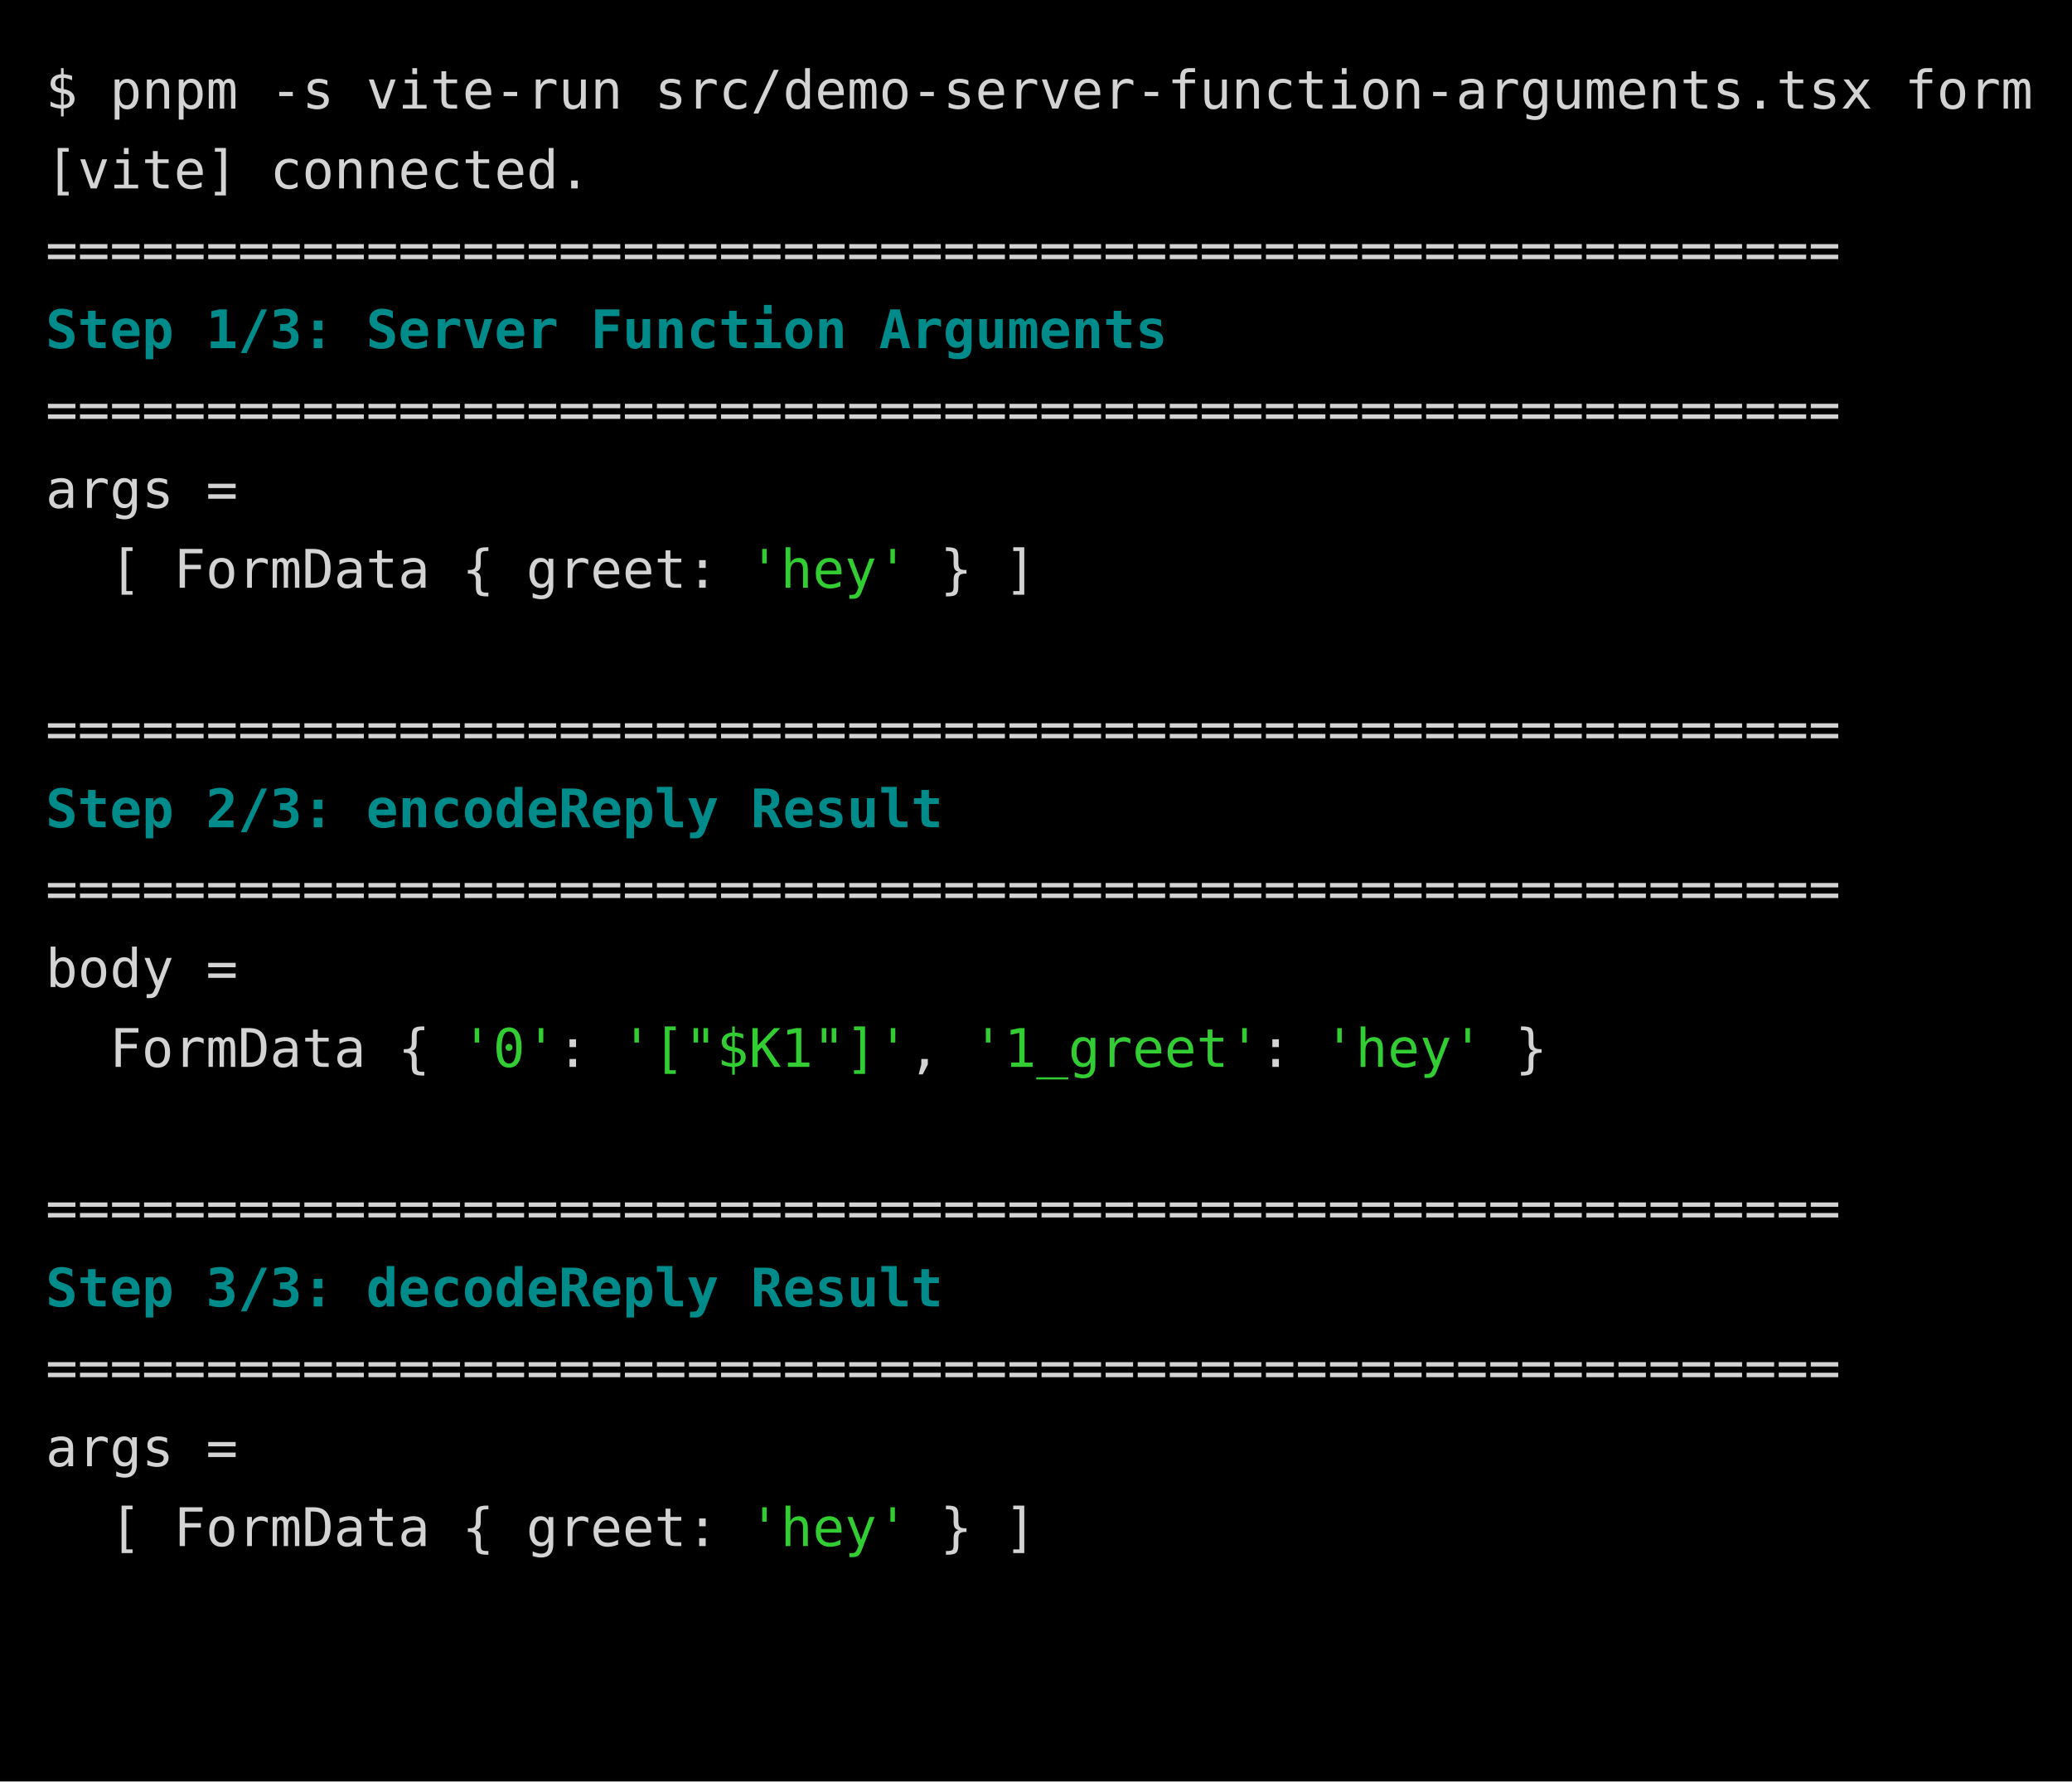
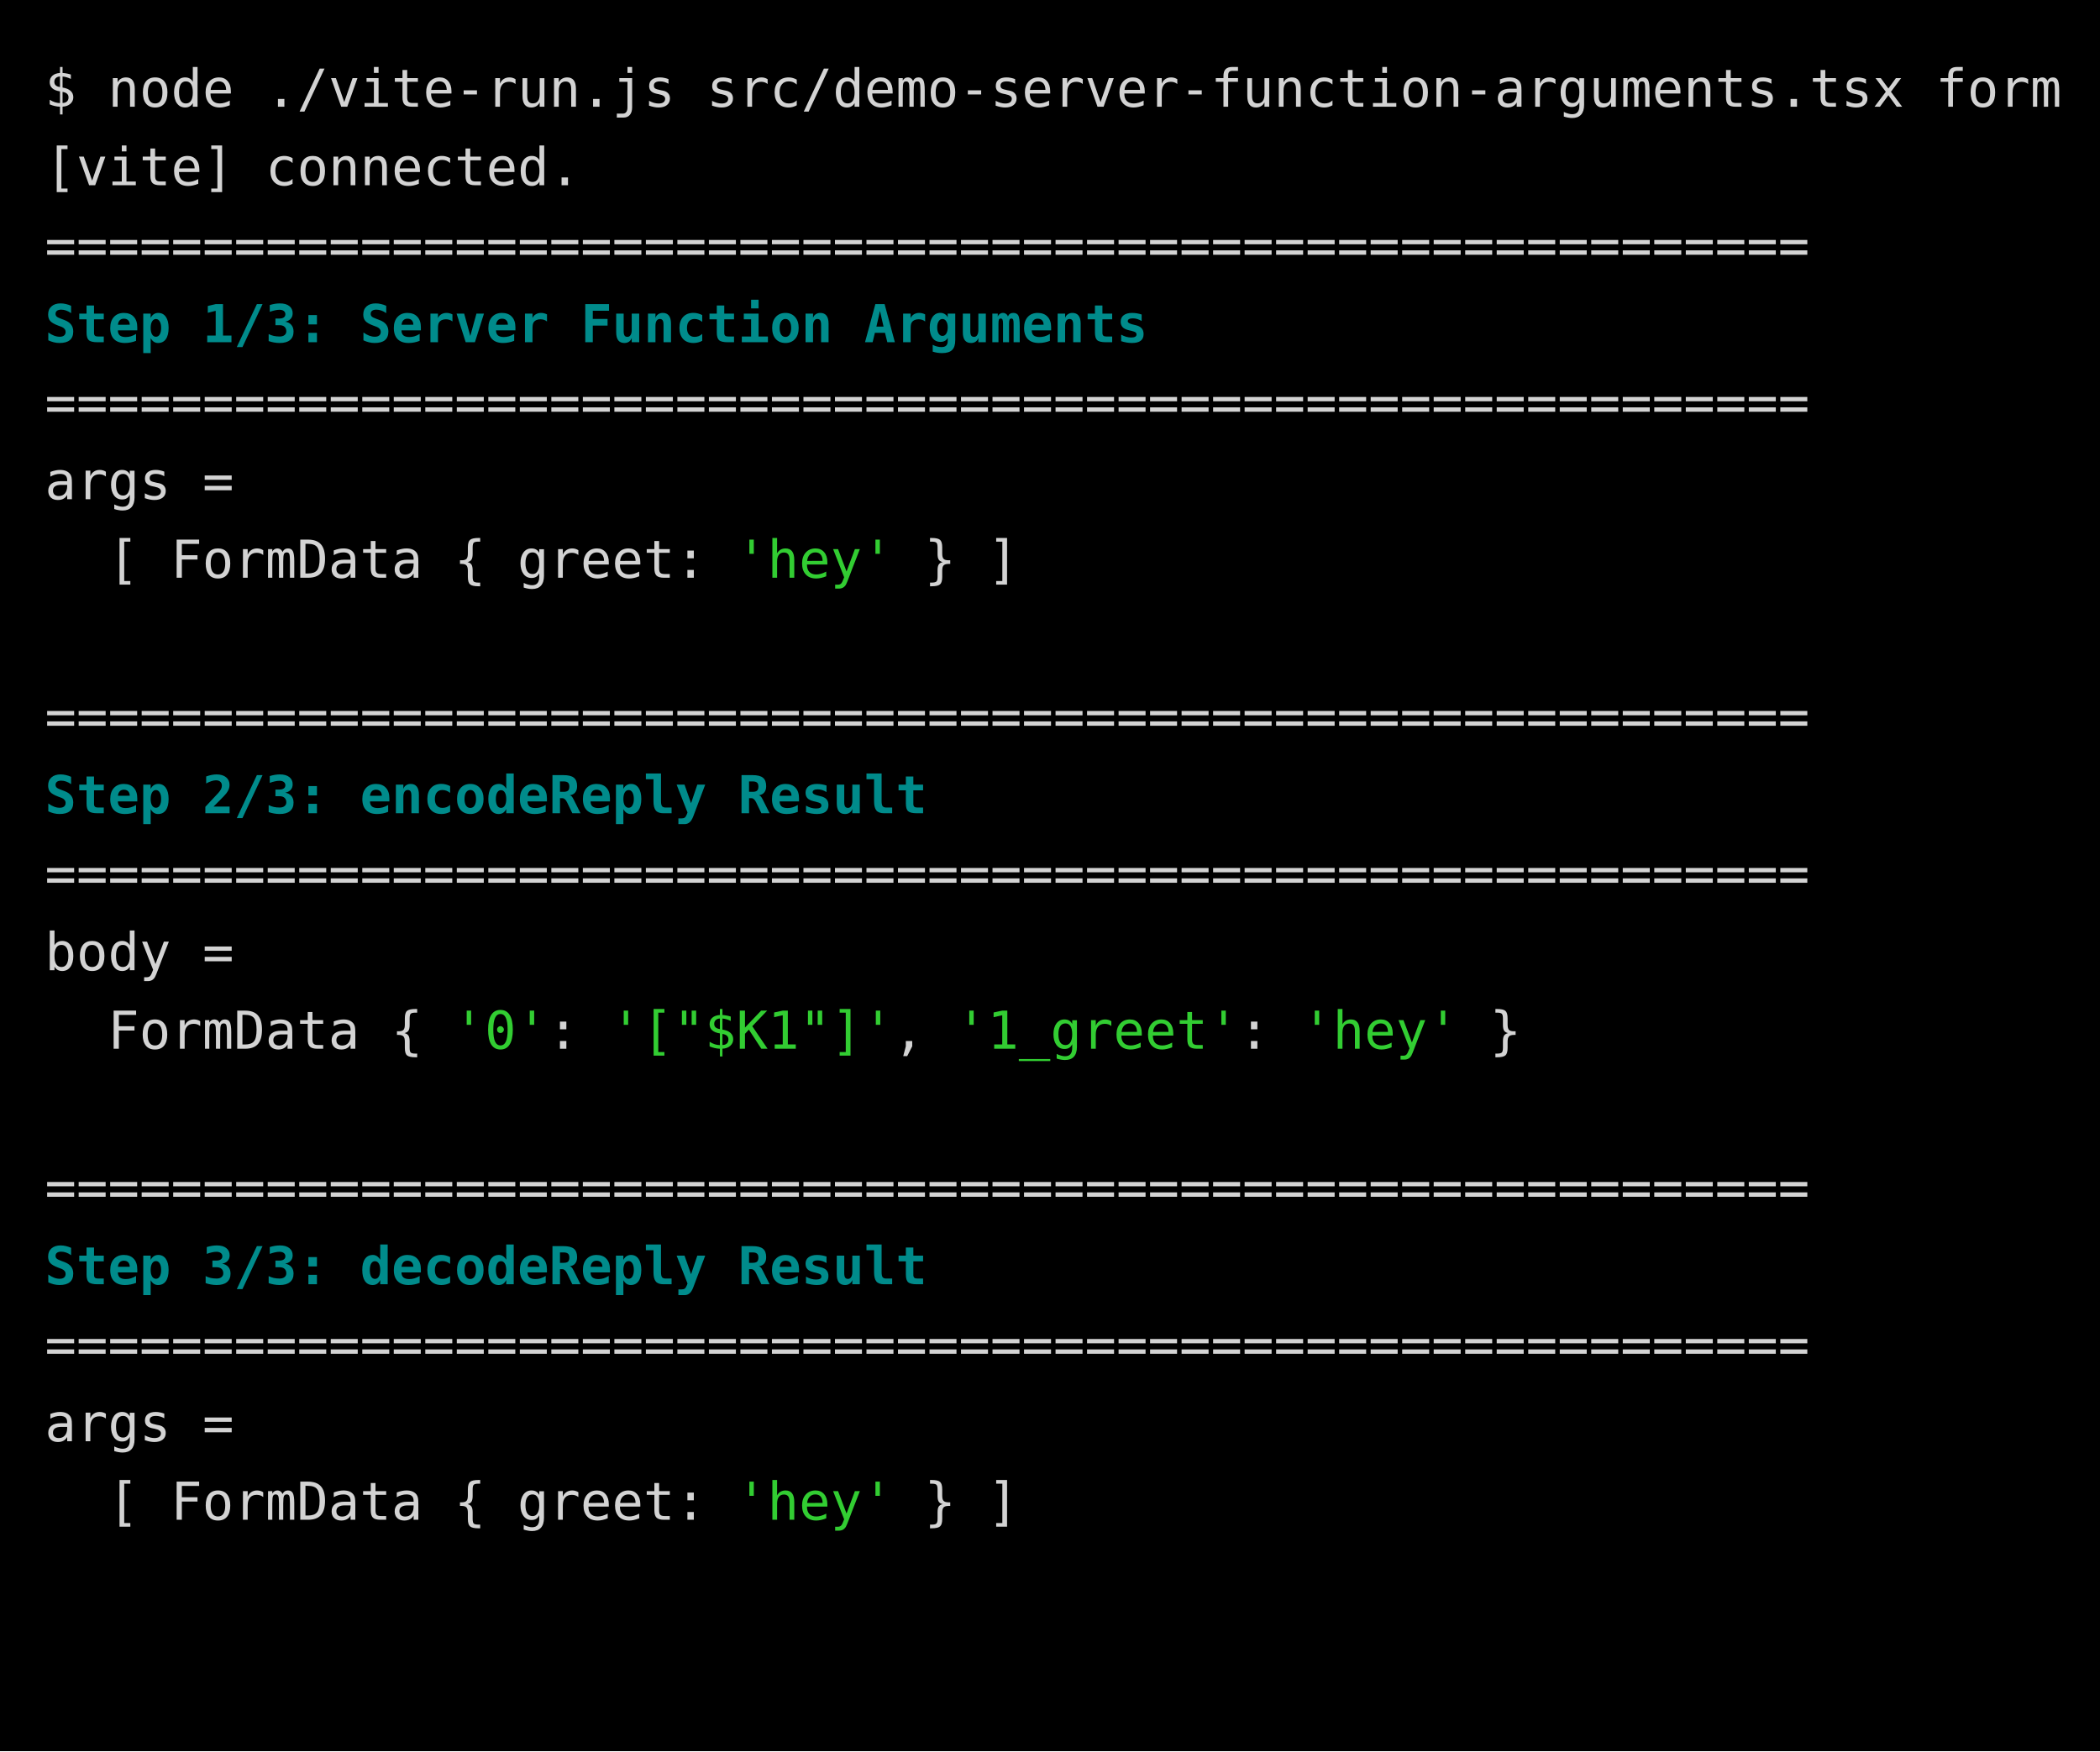
- <svg xmlns="http://www.w3.org/2000/svg" viewBox="0, 0, 544.88, 468.45" font-family="Roboto Mono, Menlo, monospace" font-size="14">
+ <svg xmlns="http://www.w3.org/2000/svg" viewBox="0, 0, 561.69, 468.45" font-family="Roboto Mono, Menlo, monospace" font-size="14">
  <g fill="#D3D3D3">
-     <rect x="0" y="0" width="544.88" height="468.45" fill="#000000" />
-     <text x="12" y="28.55">$ pnpm -s vite-run src/demo-server-function-arguments.tsx form</text>
+     <rect x="0" y="0" width="561.69" height="468.45" fill="#000000" />
+     <text x="12" y="28.55">$ node ./vite-run.js src/demo-server-function-arguments.tsx form</text>
    <text x="12" y="49.55">[vite] connected.</text>
    <text x="12" y="70.55">========================================================</text>
    <text x="12" y="91.55" font-weight="bold" fill="#008B8B">Step 1/3: Server Function Arguments</text>
    <text x="12" y="112.55">========================================================</text>
    <text x="12" y="133.55">args =</text>
    <text x="28.8" y="154.55">  [ FormData { greet: </text>
    <text x="196.83" y="154.55" fill="#32CD32">'hey'</text>
    <text x="247.24" y="154.55"> } ]</text>
    <text x="12" y="196.55">========================================================</text>
    <text x="12" y="217.55" font-weight="bold" fill="#008B8B">Step 2/3: encodeReply Result</text>
    <text x="12" y="238.55">========================================================</text>
    <text x="12" y="259.55">body =</text>
    <text x="28.8" y="280.55">  FormData { </text>
    <text x="121.22" y="280.55" fill="#32CD32">'0'</text>
    <text x="146.42" y="280.55">: </text>
    <text x="163.22" y="280.55" fill="#32CD32">'["$K1"]'</text>
    <text x="238.84" y="280.55">, </text>
    <text x="255.64" y="280.55" fill="#32CD32">'1_greet'</text>
    <text x="331.25" y="280.55">: </text>
    <text x="348.05" y="280.55" fill="#32CD32">'hey'</text>
    <text x="398.46" y="280.55"> }</text>
    <text x="12" y="322.55">========================================================</text>
    <text x="12" y="343.55" font-weight="bold" fill="#008B8B">Step 3/3: decodeReply Result</text>
    <text x="12" y="364.55">========================================================</text>
    <text x="12" y="385.55">args =</text>
    <text x="28.8" y="406.55">  [ FormData { greet: </text>
    <text x="196.83" y="406.55" fill="#32CD32">'hey'</text>
    <text x="247.24" y="406.55"> } ]</text>
  </g>
</svg>
